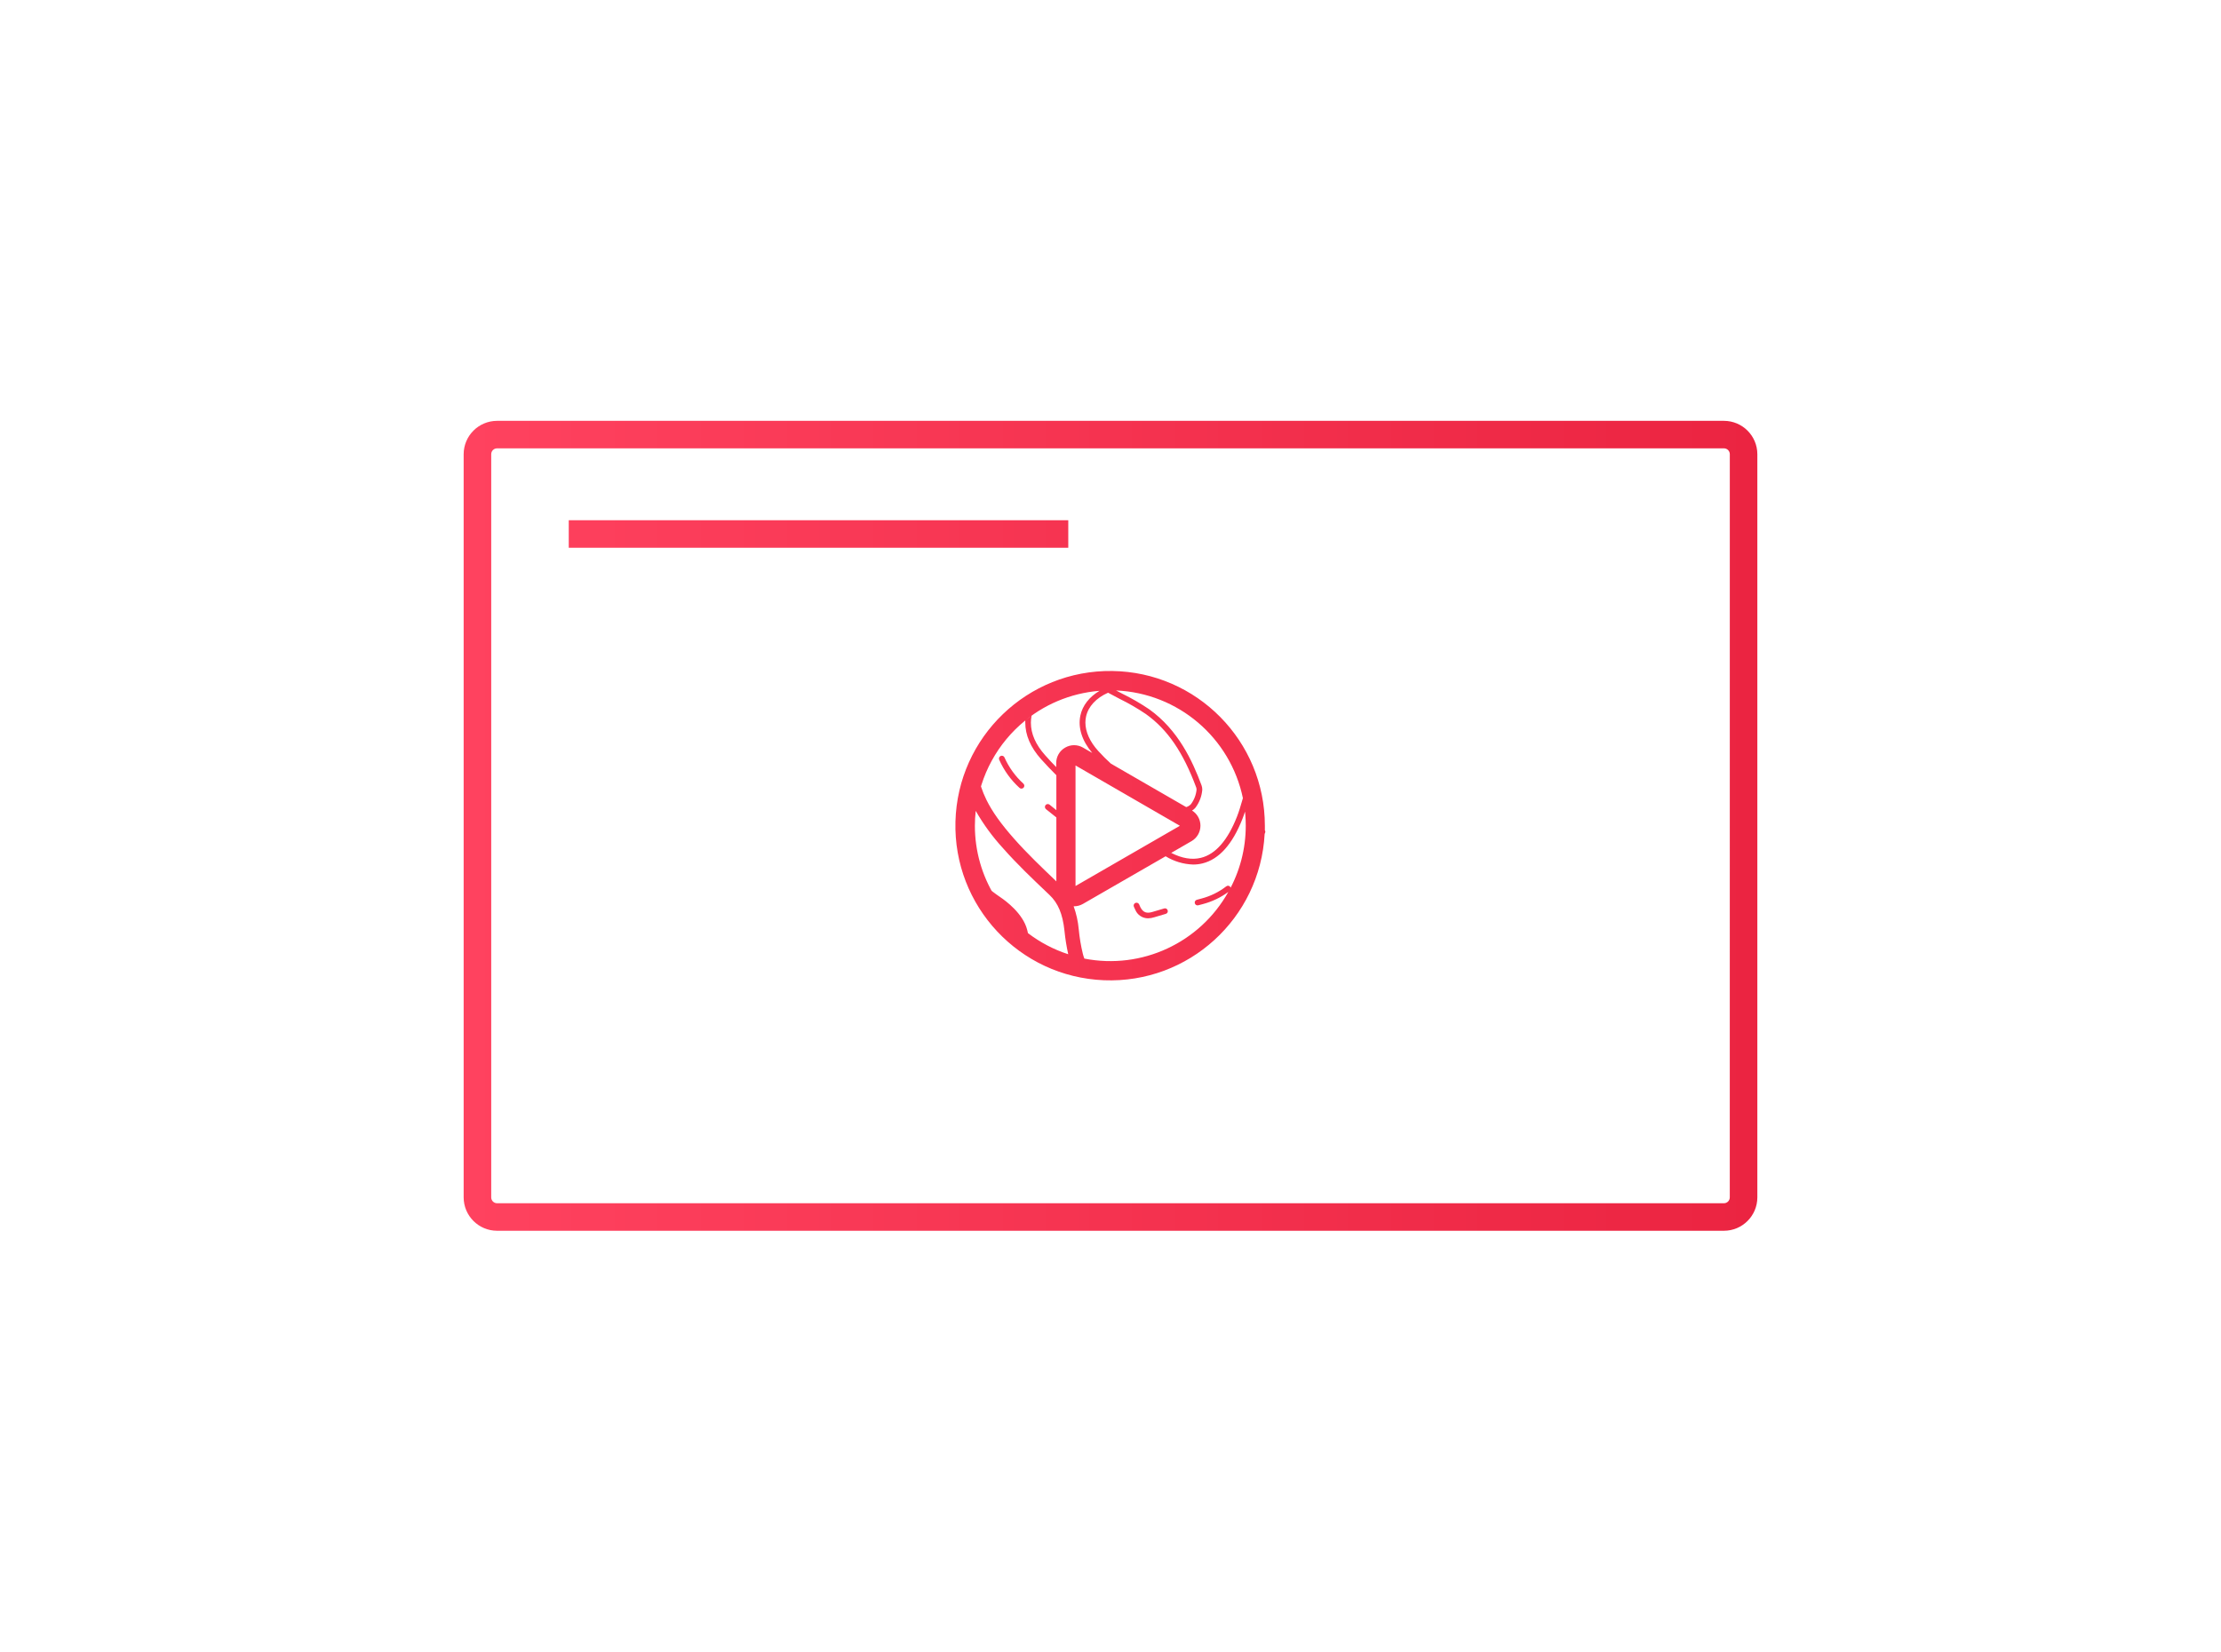
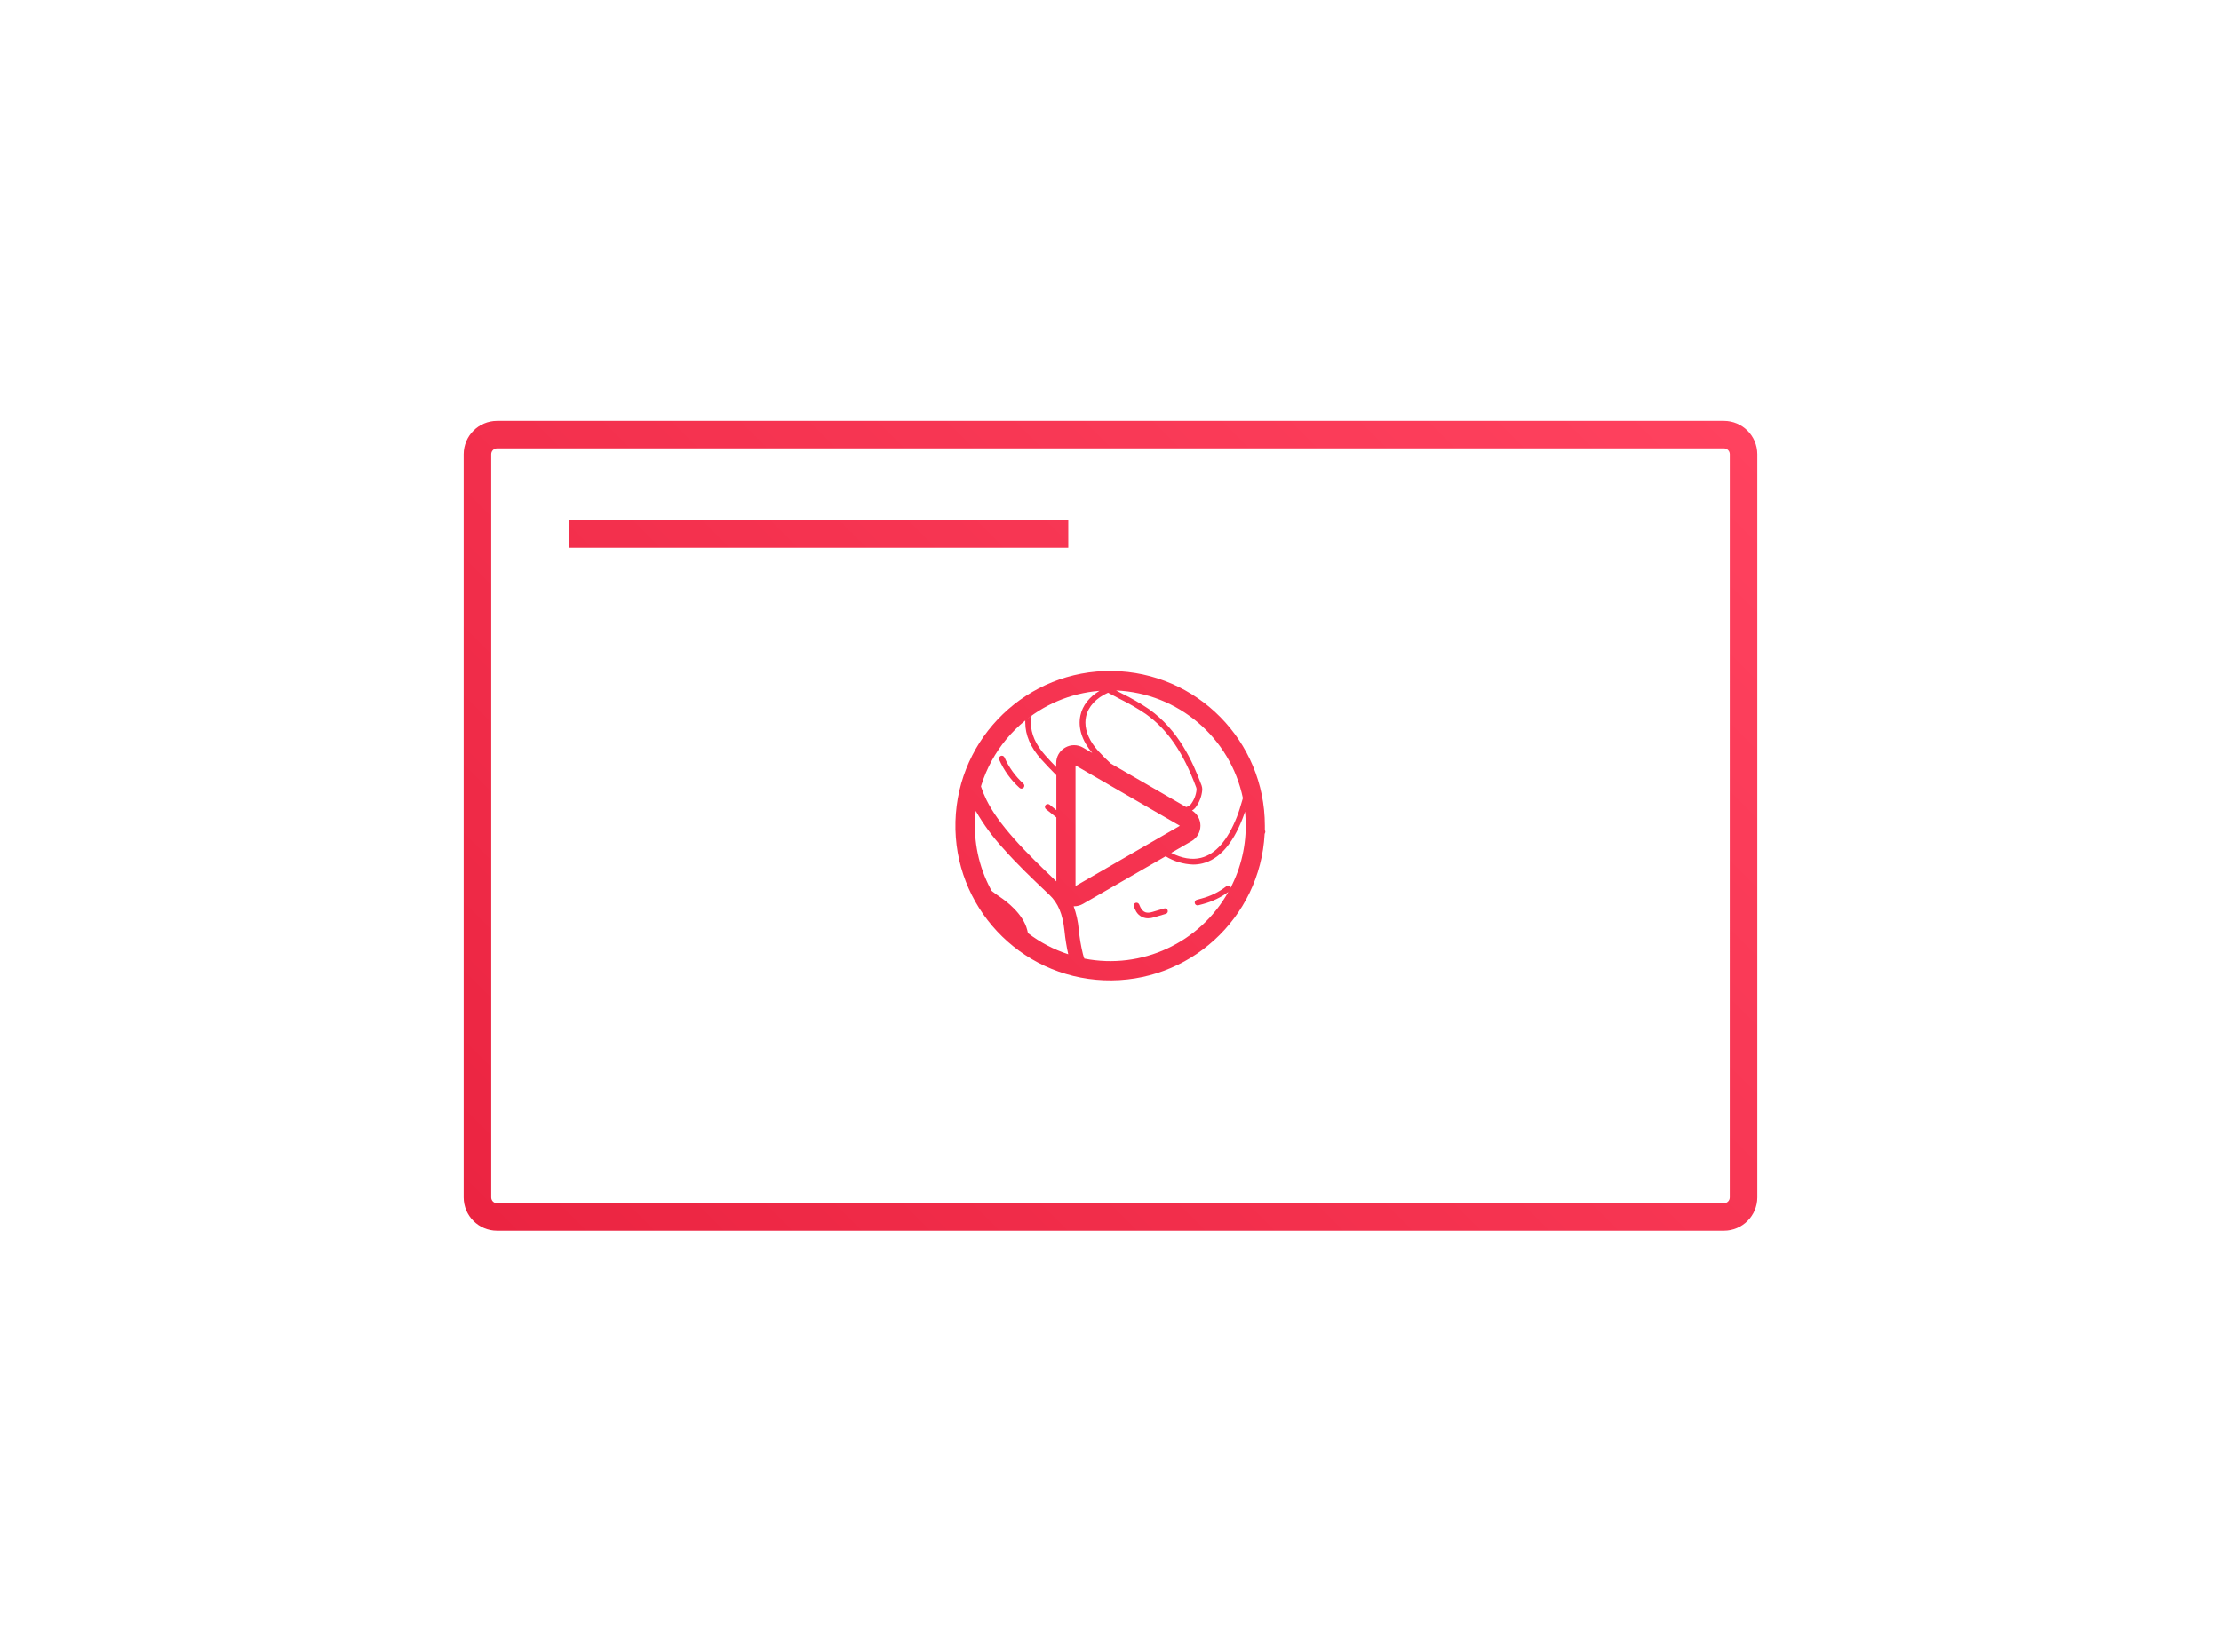
<svg xmlns="http://www.w3.org/2000/svg" id="Layer_1" data-name="Layer 1" viewBox="0 0 806.67 600">
  <defs>
    <style>.cls-1{fill:url(#linear-gradient);}</style>
-     <linearGradient id="linear-gradient" x1="168.4" y1="300" x2="638.27" y2="300" gradientUnits="userSpaceOnUse">
+     <linearGradient id="linear-gradient" x1="590.8" y1="112.54" x2="215.87" y2="487.46" gradientUnits="userSpaceOnUse">
      <stop offset="0" stop-color="#ff425f" />
      <stop offset="1" stop-color="#eb2441" />
    </linearGradient>
  </defs>
  <path class="cls-1" d="M626.13,152.89H180.53A12.15,12.15,0,0,0,168.4,165V435a12.15,12.15,0,0,0,12.13,12.13h445.6A12.15,12.15,0,0,0,638.27,435V165A12.15,12.15,0,0,0,626.13,152.89ZM628.26,435a2.13,2.13,0,0,1-2.12,2.13H180.53a2.13,2.13,0,0,1-2.12-2.12V165a2.13,2.13,0,0,1,2.13-2.12h445.6a2.13,2.13,0,0,1,2.13,2.13ZM362.91,276a1,1,0,1,1,1.92-.82,28.38,28.38,0,0,0,6.88,9.52,1,1,0,0,1-1.44,1.52A30.42,30.42,0,0,1,362.91,276Zm96.49,25.58c0-.54,0-1.08,0-1.62a56.2,56.2,0,1,0-.08,3h0l.16-.4a1,1,0,0,0-.12-1Zm-8-11.55-.26.89c-.56,1.93-1.14,3.93-1.88,5.8-3.38,8.59-7.78,13.61-13.07,14.92-3.27.81-6.88.21-10.8-1.79l-1.1.63,8.48-4.9a6.49,6.49,0,0,0,0-11.23l.18.12a4.25,4.25,0,0,0,1.25-1.06,12.48,12.48,0,0,0,2.47-6.52,4.5,4.5,0,0,0-.26-1.56c-3.31-8.91-8.46-20.1-19-27.64a80.22,80.22,0,0,0-9.71-5.63l-2.34-1.22a49.19,49.19,0,0,1,46.08,39.2ZM386.87,271.6a6.42,6.42,0,0,0-3.25,5.62v1.46c-1.34-1.37-2.68-2.78-4-4.28-3.47-3.89-5.2-7.81-5.2-11.86a14.79,14.79,0,0,1,.25-2.53q-1.16.83-2.28,1.73a48.93,48.93,0,0,1,28.81-10.88q-.94,0-1.87.12c-3.71,2.22-6.15,5.32-6.93,8.95-.95,4.41.58,9.21,4.31,13.61l-3.36-1.94A6.41,6.41,0,0,0,386.87,271.6ZM388.38,329l-.13,0Zm-.76-.26a6.53,6.53,0,0,1-.75-.37A6.68,6.68,0,0,0,387.62,328.77Zm43.17-35.55-27.31-15.77c-.75-.69-1.49-1.38-2.2-2.09h0l-.14-.14q-1.15-1.15-2.24-2.35c-3.06-3.36-4.68-7-4.68-10.33a10.26,10.26,0,0,1,.23-2.16c.79-3.67,3.64-6.75,8-8.69,1.41.78,2.86,1.53,4.26,2.26a78.6,78.6,0,0,1,9.46,5.48c7.89,5.63,13.53,13.85,18.29,26.67a2.41,2.41,0,0,1,.13.84,10.44,10.44,0,0,1-2.07,5.28A3.81,3.81,0,0,1,430.79,293.22Zm-40.16-15.1L428.54,300l-37.91,21.88Zm-18.25-16.36c0,.26,0,.51,0,.77,0,4.56,1.91,9,5.72,13.28,1.85,2.07,3.71,4,5.57,5.86v12.69l-2.46-2a1,1,0,1,0-1.3,1.64c1.23,1,2.49,2,3.76,3v23.23c-5.22-5-10.6-10.11-15.39-15.54s-7.87-9.76-10-14.06a38.12,38.12,0,0,1-2-4.91,48.81,48.81,0,0,0-1.8,8.83A49.15,49.15,0,0,1,372.38,261.75Zm-18,32.85a75.48,75.48,0,0,0,9.94,13.59c5.05,5.73,10.65,11.06,16.07,16.21l.75.71c3.17,3,4.81,6.92,5.47,13a73,73,0,0,0,1.37,8.58A49.09,49.09,0,0,1,373.36,339c-.09-.39-.18-.78-.28-1.16-1.49-5.95-7.83-10.6-9.74-11.88-1.13-.76-2.19-1.53-3.19-2.33q.6,1.09,1.26,2.15A48.9,48.9,0,0,1,354.08,300,49.46,49.46,0,0,1,354.38,294.61Zm19,44.41q-1-.76-1.93-1.57Q372.37,338.25,373.36,339ZM363,328.25q.6.85,1.22,1.67Q363.63,329.1,363,328.25Zm-1.45-2.17q.58.92,1.19,1.82Q362.17,327,361.59,326.08Zm3,4.21q.64.81,1.3,1.59Q365.18,331.1,364.55,330.28Zm1.59,1.93q.69.79,1.41,1.56Q366.83,333,366.14,332.21Zm1.68,1.83q.76.79,1.55,1.54Q368.58,334.84,367.82,334Zm3.48,3.29q-.88-.75-1.72-1.55Q370.42,336.59,371.3,337.34Zm16.68,9.4a48.73,48.73,0,0,0,5.86,1.53A48.72,48.72,0,0,1,388,346.74Zm58.15-22.69q.44-.78.84-1.57a1,1,0,0,0-.14-.28,1,1,0,0,0-1.47-.18,25.13,25.13,0,0,1-8.93,4.4l-1.74.47a1,1,0,1,0,.53,2l1.76-.47a27.31,27.31,0,0,0,9.15-4.39,49.11,49.11,0,0,1-52.29,24.22c-.2-.53-.38-1.08-.53-1.66a62.47,62.47,0,0,1-1.51-9,33.4,33.4,0,0,0-1.85-8.34h.16a6.46,6.46,0,0,0,3.24-.88l30-17.29a20.47,20.47,0,0,0,10,3,14.07,14.07,0,0,0,3.4-.41c6-1.48,10.87-6.93,14.51-16.19.34-.87.65-1.76.93-2.65q-.13-1.21-.31-2.42a49.88,49.88,0,0,1,.58,7.55A48.86,48.86,0,0,1,446.13,324.05Zm5.3-34q.24,1.18.42,2.37Q451.68,291.24,451.44,290.06ZM424.1,330.72a1,1,0,0,1-.72,1.29q-2.05.57-4.09,1.21a7.75,7.75,0,0,1-2.33.4,5,5,0,0,1-4.63-3.11c-.19-.36-.36-.74-.51-1.12a1,1,0,1,1,1.93-.8c.14.33.28.65.44,1,1,1.93,2.29,2.37,4.48,1.68q2.07-.65,4.15-1.23A1,1,0,0,1,424.1,330.72ZM388,199H206.57V189H388Z" />
</svg>
